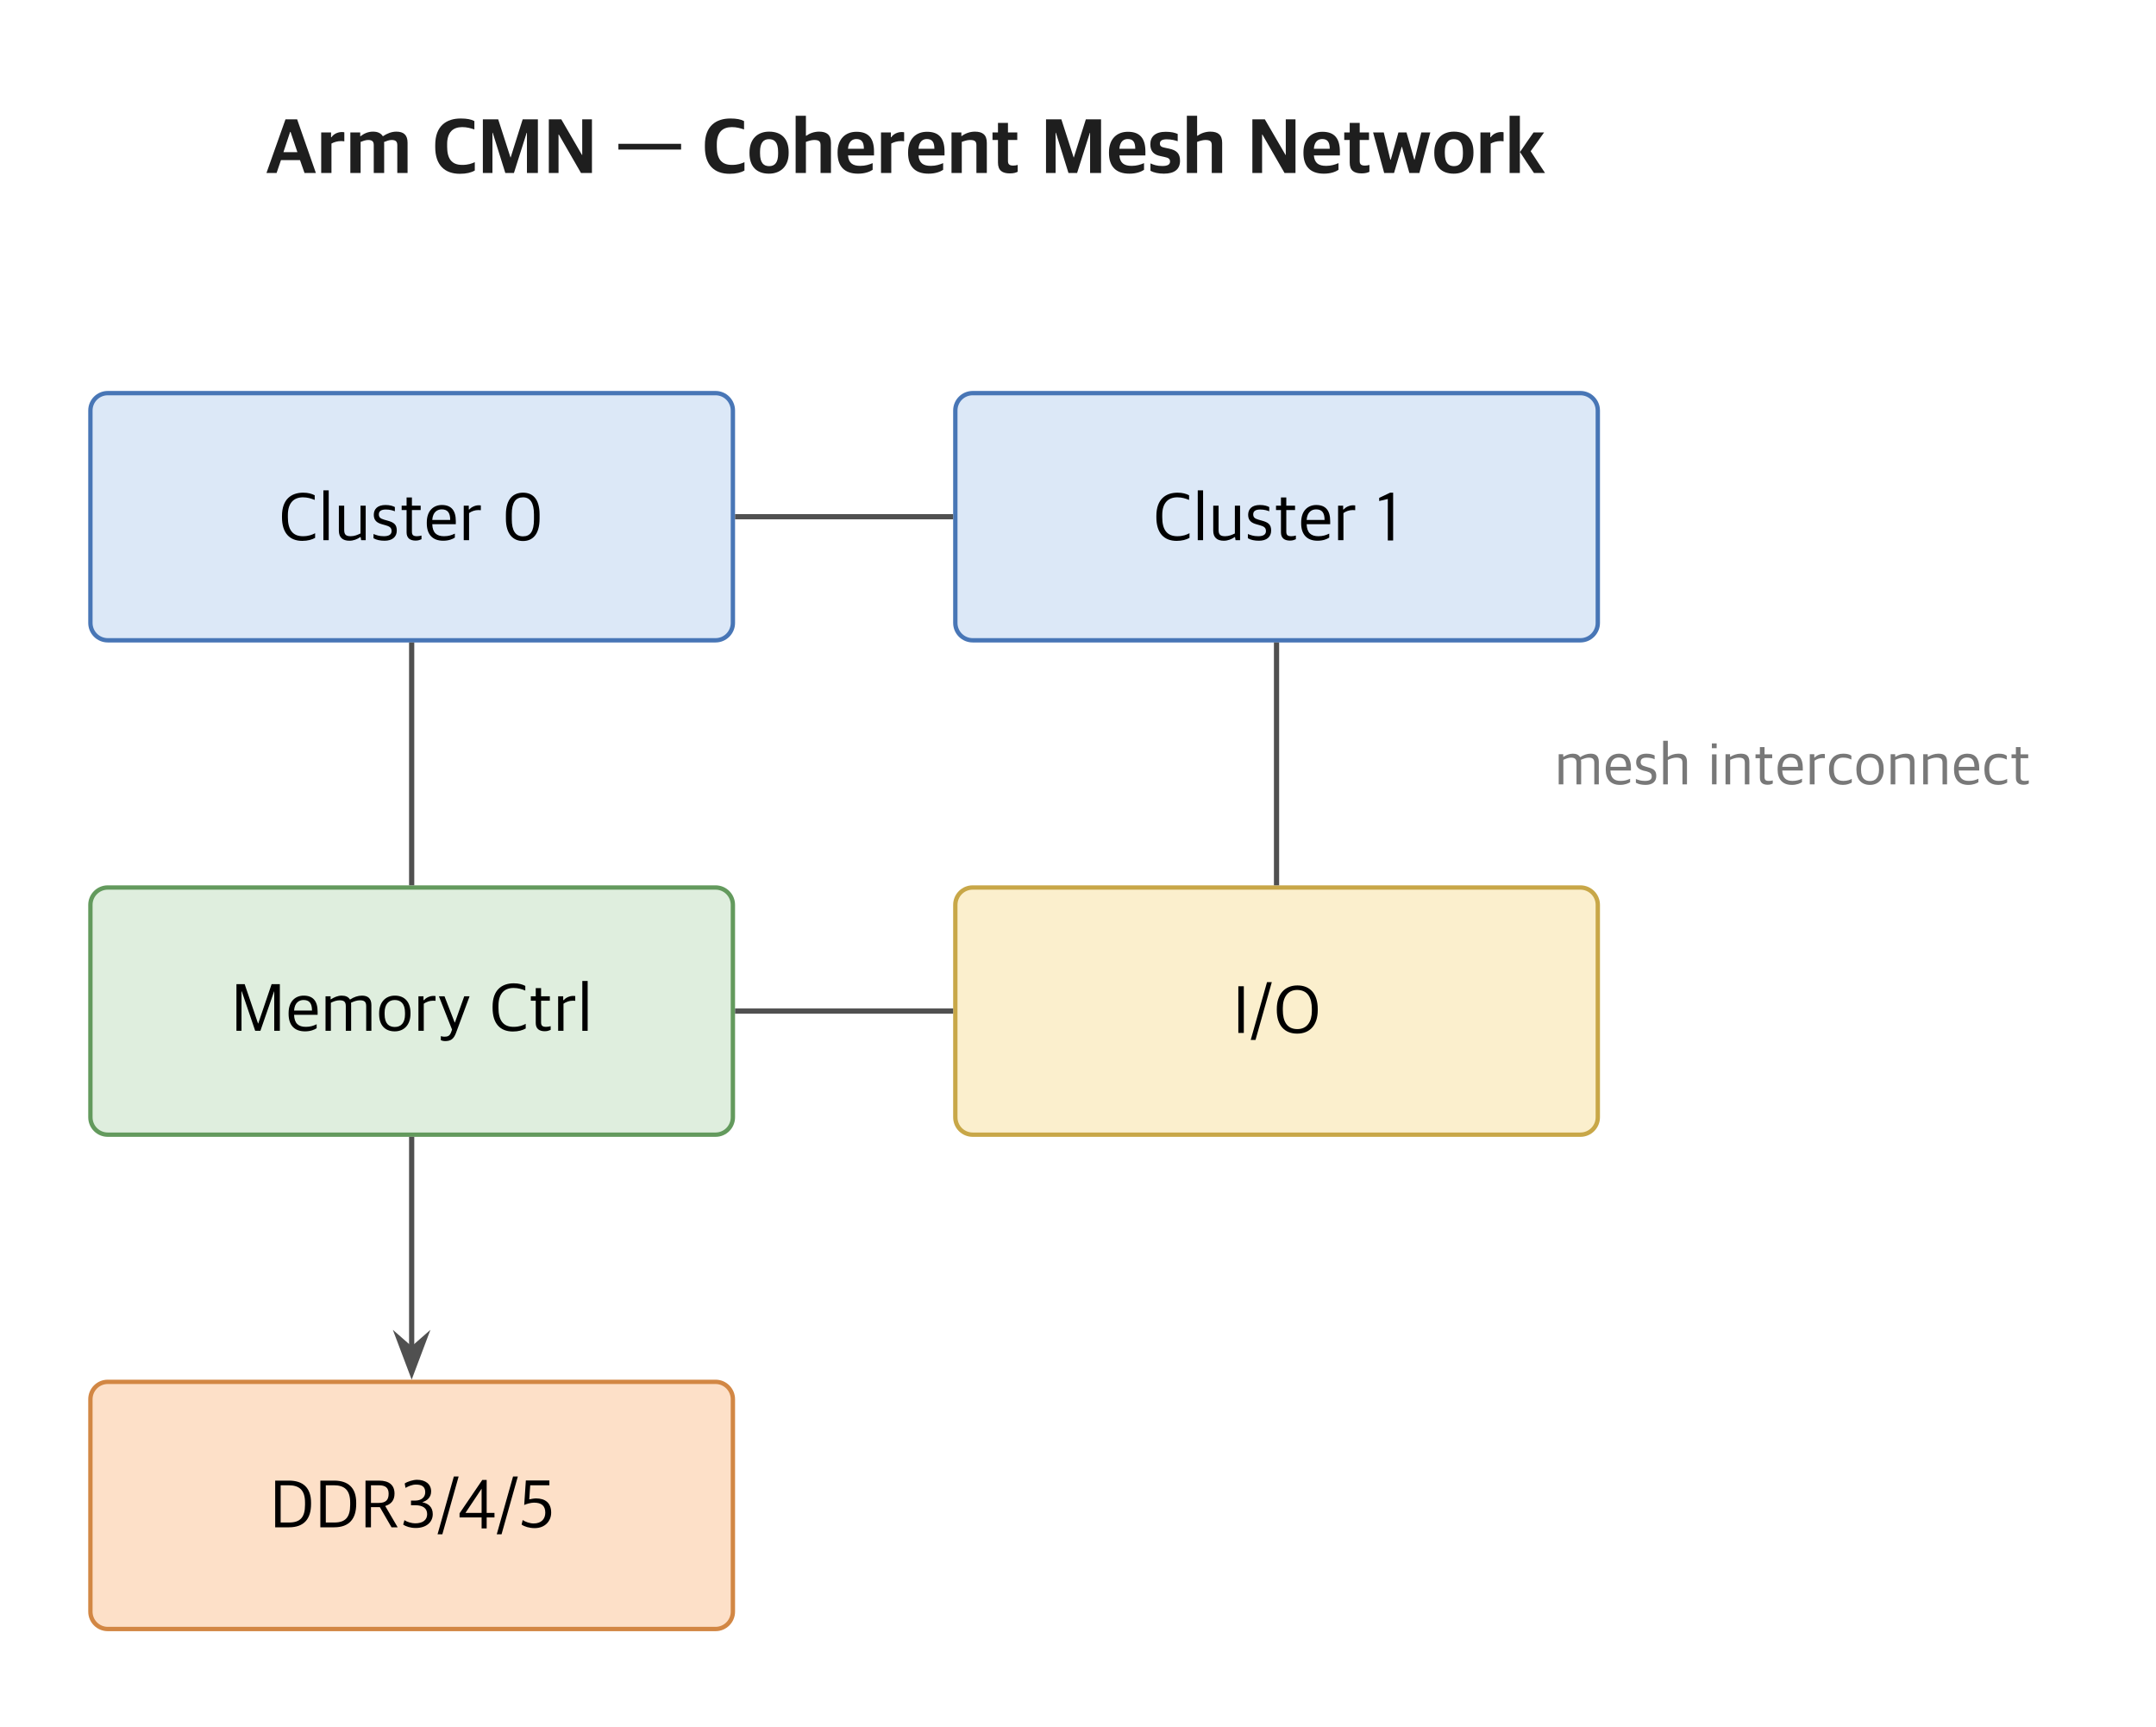
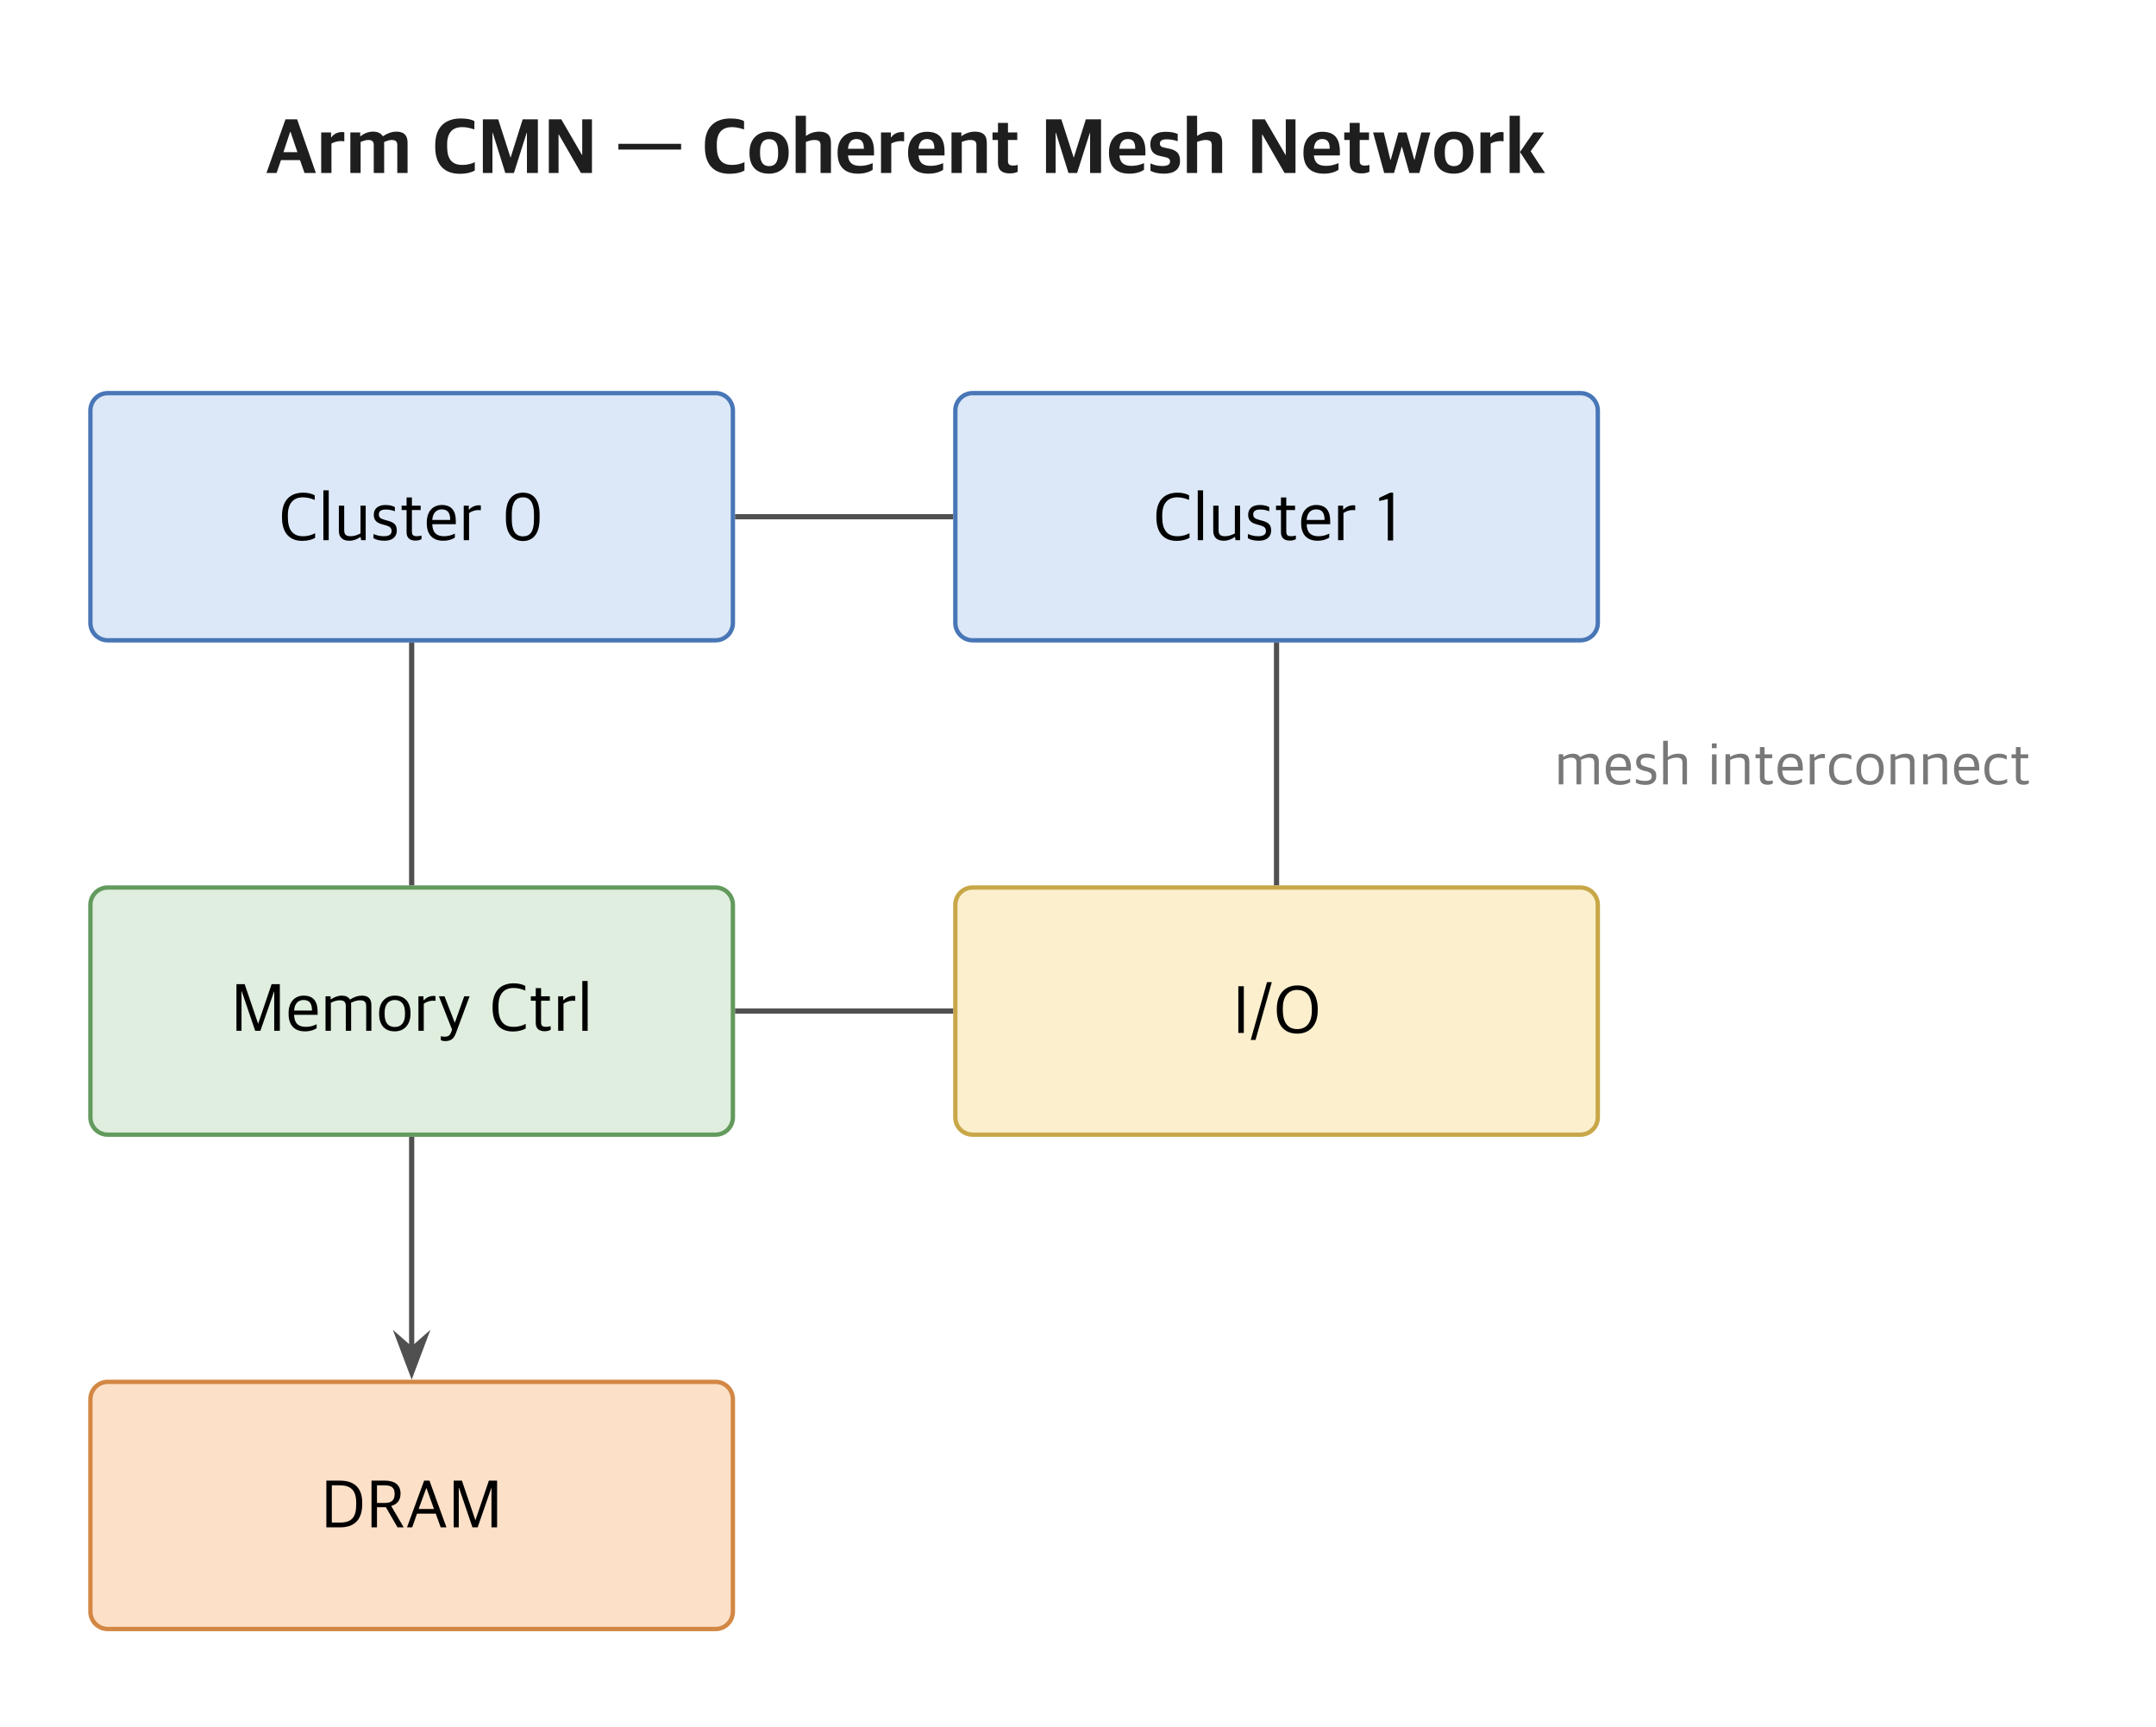
<svg xmlns="http://www.w3.org/2000/svg" xmlns:xlink="http://www.w3.org/1999/xlink" width="246.11pt" height="197.03pt" viewBox="0 0 246.11 197.03">
  <defs>
    <g>
      <g id="glyph-0-0">
        <path d="M 0.094 -0.359 L 1.25 -0.359 L 1.75 -1.828 L 3.922 -1.828 L 4.438 -0.359 L 5.734 -0.359 L 3.594 -6.484 L 2.266 -6.484 Z M 2.797 -5.047 L 2.844 -5.047 L 3.625 -2.734 L 2.031 -2.734 Z M 2.797 -5.047 " />
      </g>
      <g id="glyph-0-1">
        <path d="M 0.516 -0.359 L 1.688 -0.359 L 1.688 -3.719 C 1.969 -3.875 2.375 -4 2.781 -4 C 2.906 -4 3.047 -3.984 3.156 -3.969 L 3.156 -5 C 3.109 -5.016 3 -5.031 2.875 -5.031 C 2.391 -5.031 1.922 -4.797 1.688 -4.438 L 1.641 -4.438 L 1.641 -4.984 L 0.516 -4.984 Z M 0.516 -0.359 " />
      </g>
      <g id="glyph-0-2">
        <path d="M 0.516 -0.359 L 1.688 -0.359 L 1.688 -3.906 C 1.938 -4 2.25 -4.125 2.547 -4.125 C 3.031 -4.125 3.188 -3.938 3.188 -3.531 L 3.188 -0.359 L 4.375 -0.359 L 4.375 -3.719 C 4.375 -3.781 4.375 -3.828 4.359 -3.891 C 4.672 -4.016 4.938 -4.125 5.234 -4.125 C 5.703 -4.125 5.875 -3.938 5.875 -3.531 L 5.875 -0.359 L 7.047 -0.359 L 7.047 -3.812 C 7.047 -4.719 6.578 -5.078 5.766 -5.078 C 5.234 -5.078 4.719 -4.875 4.25 -4.562 L 4.219 -4.562 C 3.984 -4.922 3.609 -5.078 3.094 -5.078 C 2.547 -5.078 2.062 -4.859 1.688 -4.562 L 1.641 -4.562 L 1.641 -4.984 L 0.516 -4.984 Z M 0.516 -0.359 " />
      </g>
      <g id="glyph-0-3">
        <path d="M 3.141 -0.266 C 3.891 -0.266 4.438 -0.406 4.844 -0.641 L 4.844 -1.594 C 4.5 -1.438 4.094 -1.281 3.406 -1.281 C 2.172 -1.281 1.688 -2.031 1.688 -3.359 L 1.688 -3.656 C 1.688 -5.016 2.359 -5.594 3.406 -5.594 C 3.969 -5.594 4.359 -5.469 4.797 -5.328 L 4.797 -6.281 C 4.438 -6.484 3.938 -6.578 3.234 -6.578 C 1.625 -6.578 0.328 -5.75 0.328 -3.547 L 0.328 -3.312 C 0.328 -1.266 1.406 -0.266 3.141 -0.266 Z M 3.141 -0.266 " />
      </g>
      <g id="glyph-0-4">
        <path d="M 0.625 -0.359 L 1.719 -0.359 L 1.719 -4.953 L 1.75 -4.953 L 3.188 -0.359 L 4.172 -0.359 L 5.625 -4.938 L 5.656 -4.938 L 5.656 -0.359 L 6.906 -0.359 L 6.906 -6.484 L 5.172 -6.484 L 3.797 -2.125 L 3.781 -2.125 L 2.375 -6.484 L 0.625 -6.484 Z M 0.625 -0.359 " />
      </g>
      <g id="glyph-0-5">
        <path d="M 0.625 -0.359 L 1.734 -0.359 L 1.734 -4.75 L 1.766 -4.75 L 4.297 -0.359 L 5.547 -0.359 L 5.547 -6.484 L 4.438 -6.484 L 4.438 -2.422 L 4.406 -2.422 L 2.047 -6.484 L 0.625 -6.484 Z M 0.625 -0.359 " />
      </g>
      <g id="glyph-0-6">
        <path d="M 7.203 -3.688 L 0.047 -3.688 L 0.047 -3.031 L 7.203 -3.031 Z M 7.203 -3.688 " />
      </g>
      <g id="glyph-0-7">
        <path d="M 2.5 -0.281 C 3.812 -0.281 4.75 -1.109 4.75 -2.625 L 4.75 -2.75 C 4.75 -4.25 3.938 -5.078 2.516 -5.078 C 1.203 -5.078 0.281 -4.234 0.281 -2.719 L 0.281 -2.594 C 0.281 -1.141 1.062 -0.281 2.5 -0.281 Z M 2.531 -1.141 C 1.938 -1.141 1.484 -1.453 1.484 -2.594 L 1.484 -2.797 C 1.484 -3.781 1.859 -4.219 2.5 -4.219 C 3.094 -4.219 3.547 -3.922 3.547 -2.75 L 3.547 -2.547 C 3.547 -1.562 3.172 -1.141 2.531 -1.141 Z M 2.531 -1.141 " />
      </g>
      <g id="glyph-0-8">
        <path d="M 0.516 -0.359 L 1.688 -0.359 L 1.688 -3.906 C 1.938 -4 2.312 -4.125 2.625 -4.125 C 3.203 -4.125 3.359 -3.953 3.359 -3.516 L 3.359 -0.359 L 4.547 -0.359 L 4.547 -3.797 C 4.547 -4.703 4.078 -5.078 3.188 -5.078 C 2.625 -5.078 2.094 -4.875 1.734 -4.609 L 1.688 -4.609 L 1.688 -6.891 L 0.516 -6.891 Z M 0.516 -0.359 " />
      </g>
      <g id="glyph-0-9">
        <path d="M 2.609 -0.281 C 3.406 -0.281 3.953 -0.5 4.281 -0.719 L 4.281 -1.484 C 3.875 -1.312 3.438 -1.172 2.875 -1.172 C 2.031 -1.172 1.547 -1.469 1.469 -2.359 L 4.438 -2.359 L 4.438 -2.797 C 4.438 -4.281 3.844 -5.062 2.438 -5.062 C 1.203 -5.062 0.281 -4.266 0.281 -2.734 L 0.281 -2.625 C 0.281 -1.141 1.047 -0.281 2.609 -0.281 Z M 2.422 -4.234 C 2.984 -4.234 3.281 -3.938 3.281 -3.125 L 1.469 -3.125 C 1.531 -4 2 -4.234 2.422 -4.234 Z M 2.422 -4.234 " />
      </g>
      <g id="glyph-0-10">
        <path d="M 0.516 -0.359 L 1.688 -0.359 L 1.688 -3.906 C 1.938 -4 2.312 -4.125 2.625 -4.125 C 3.203 -4.125 3.359 -3.953 3.359 -3.516 L 3.359 -0.359 L 4.547 -0.359 L 4.547 -3.797 C 4.547 -4.703 4.078 -5.078 3.188 -5.078 C 2.625 -5.078 2.078 -4.875 1.688 -4.578 L 1.641 -4.578 L 1.641 -4.984 L 0.516 -4.984 Z M 0.516 -0.359 " />
      </g>
      <g id="glyph-0-11">
        <path d="M 2.156 -0.312 C 2.609 -0.312 2.875 -0.406 3.047 -0.5 L 3.047 -1.281 C 2.922 -1.234 2.719 -1.203 2.547 -1.203 C 2.109 -1.203 1.938 -1.344 1.938 -1.734 L 1.938 -4.125 L 3 -4.125 L 3 -4.984 L 1.938 -4.984 L 1.938 -6.078 L 0.797 -6.078 L 0.797 -4.984 L 0.172 -4.984 L 0.172 -4.125 L 0.797 -4.125 L 0.797 -1.547 C 0.797 -0.625 1.312 -0.312 2.156 -0.312 Z M 2.156 -0.312 " />
      </g>
      <g id="glyph-0-12">
        <path d="M 1.828 -0.281 C 3.031 -0.281 3.672 -0.781 3.672 -1.75 C 3.672 -2.562 3.312 -2.953 2.406 -3.141 L 1.969 -3.234 C 1.547 -3.312 1.375 -3.422 1.375 -3.719 C 1.375 -4.047 1.625 -4.203 2.156 -4.203 C 2.688 -4.203 3.125 -4.078 3.406 -3.984 L 3.406 -4.812 C 3.094 -4.953 2.672 -5.062 2.047 -5.062 C 0.844 -5.062 0.281 -4.5 0.281 -3.641 C 0.281 -2.781 0.734 -2.422 1.469 -2.281 L 1.891 -2.188 C 2.359 -2.094 2.531 -1.969 2.531 -1.656 C 2.531 -1.344 2.281 -1.156 1.656 -1.156 C 1.016 -1.156 0.656 -1.297 0.297 -1.453 L 0.297 -0.609 C 0.656 -0.406 1.219 -0.281 1.828 -0.281 Z M 1.828 -0.281 " />
      </g>
      <g id="glyph-0-13">
        <path d="M 1.422 -0.359 L 2.547 -0.359 L 3.422 -3.344 L 3.453 -3.344 L 4.297 -0.359 L 5.438 -0.359 L 6.688 -4.984 L 5.656 -4.984 L 4.891 -1.875 L 4.859 -1.875 L 3.969 -4.984 L 3.047 -4.984 L 2.172 -1.875 L 2.125 -1.875 L 1.375 -4.984 L 0.156 -4.984 Z M 1.422 -0.359 " />
      </g>
      <g id="glyph-0-14">
        <path d="M 0.516 -0.359 L 1.688 -0.359 L 1.688 -6.891 L 0.516 -6.891 Z M 3.297 -0.359 L 4.562 -0.359 C 3.906 -1.359 3.562 -1.844 2.922 -2.844 L 4.453 -4.984 L 3.25 -4.984 C 2.625 -4.094 2.312 -3.656 1.703 -2.75 C 2.312 -1.797 2.641 -1.328 3.297 -0.359 Z M 3.297 -0.359 " />
      </g>
      <g id="glyph-1-0">
        <path d="M 2.703 -0.25 C 3.328 -0.25 3.812 -0.391 4.172 -0.594 L 4.172 -1.125 C 3.844 -0.953 3.438 -0.781 2.781 -0.781 C 1.562 -0.781 1.062 -1.578 1.062 -2.938 L 1.062 -3.203 C 1.062 -4.609 1.766 -5.219 2.781 -5.219 C 3.297 -5.219 3.703 -5.094 4.125 -4.922 L 4.125 -5.453 C 3.797 -5.625 3.375 -5.75 2.812 -5.75 C 1.453 -5.75 0.391 -5 0.391 -3.094 L 0.391 -2.938 C 0.391 -1.141 1.266 -0.25 2.703 -0.25 Z M 2.703 -0.25 " />
      </g>
      <g id="glyph-1-1">
        <path d="M 0.594 -0.328 L 1.203 -0.328 L 1.203 -6.016 L 0.594 -6.016 Z M 0.594 -0.328 " />
      </g>
      <g id="glyph-1-2">
        <path d="M 1.766 -0.266 C 2.234 -0.266 2.656 -0.438 3.016 -0.688 L 3.047 -0.688 L 3.109 -0.328 L 3.625 -0.328 L 3.625 -4.266 L 3.031 -4.266 L 3.031 -1.094 C 2.703 -0.938 2.344 -0.781 1.922 -0.781 C 1.344 -0.781 1.172 -0.984 1.172 -1.5 L 1.172 -4.266 L 0.562 -4.266 L 0.562 -1.406 C 0.562 -0.656 0.984 -0.266 1.766 -0.266 Z M 1.766 -0.266 " />
      </g>
      <g id="glyph-1-3">
        <path d="M 1.578 -0.266 C 2.438 -0.266 2.969 -0.688 2.969 -1.422 C 2.969 -2.109 2.656 -2.359 1.906 -2.562 L 1.516 -2.672 C 1.094 -2.797 0.922 -2.938 0.922 -3.281 C 0.922 -3.641 1.188 -3.828 1.719 -3.828 C 2.156 -3.828 2.547 -3.719 2.75 -3.625 L 2.75 -4.109 C 2.547 -4.219 2.203 -4.344 1.688 -4.344 C 0.781 -4.344 0.344 -3.891 0.344 -3.219 C 0.344 -2.562 0.734 -2.297 1.297 -2.141 L 1.688 -2.031 C 2.188 -1.891 2.375 -1.734 2.375 -1.359 C 2.375 -1.016 2.125 -0.781 1.5 -0.781 C 0.938 -0.781 0.656 -0.906 0.312 -1.031 L 0.312 -0.547 C 0.641 -0.359 1.062 -0.266 1.578 -0.266 Z M 1.578 -0.266 " />
      </g>
      <g id="glyph-1-4">
        <path d="M 1.828 -0.281 C 2.172 -0.281 2.328 -0.375 2.5 -0.438 L 2.5 -0.859 C 2.328 -0.812 2.156 -0.781 1.984 -0.781 C 1.531 -0.781 1.406 -0.938 1.406 -1.312 L 1.406 -3.766 L 2.406 -3.766 L 2.406 -4.266 L 1.406 -4.266 L 1.406 -5.203 L 0.797 -5.203 L 0.797 -4.266 L 0.234 -4.266 L 0.234 -3.766 L 0.797 -3.766 L 0.797 -1.219 C 0.797 -0.562 1.203 -0.281 1.828 -0.281 Z M 1.828 -0.281 " />
      </g>
      <g id="glyph-1-5">
        <path d="M 2.203 -0.266 C 2.828 -0.266 3.281 -0.453 3.531 -0.625 L 3.531 -1.078 C 3.172 -0.906 2.812 -0.781 2.297 -0.781 C 1.453 -0.781 0.984 -1.172 0.953 -2.156 L 3.641 -2.156 L 3.641 -2.5 C 3.641 -3.719 3.125 -4.344 2.047 -4.344 C 1.141 -4.344 0.328 -3.734 0.328 -2.359 L 0.328 -2.25 C 0.328 -1.016 0.953 -0.266 2.203 -0.266 Z M 2.031 -3.844 C 2.672 -3.844 3 -3.5 3 -2.641 L 0.953 -2.641 C 1.016 -3.562 1.547 -3.844 2.031 -3.844 Z M 2.031 -3.844 " />
      </g>
      <g id="glyph-1-6">
        <path d="M 0.578 -0.328 L 1.188 -0.328 L 1.188 -3.422 C 1.469 -3.625 1.844 -3.766 2.25 -3.766 C 2.312 -3.766 2.422 -3.766 2.531 -3.75 L 2.531 -4.297 C 2.5 -4.297 2.375 -4.312 2.297 -4.312 C 1.844 -4.312 1.422 -4.078 1.203 -3.828 L 1.156 -3.828 L 1.156 -4.266 L 0.578 -4.266 Z M 0.578 -0.328 " />
      </g>
      <g id="glyph-1-7">
        <path d="M 2.516 -0.234 C 3.594 -0.234 4.406 -0.969 4.406 -2.781 L 4.406 -3.266 C 4.406 -5.109 3.562 -5.75 2.516 -5.75 C 1.469 -5.75 0.562 -5.109 0.562 -3.234 L 0.562 -2.781 C 0.562 -0.984 1.406 -0.234 2.516 -0.234 Z M 2.516 -0.766 C 1.672 -0.766 1.234 -1.391 1.234 -2.719 L 1.234 -3.312 C 1.234 -4.641 1.688 -5.219 2.516 -5.219 C 3.328 -5.219 3.766 -4.609 3.766 -3.266 L 3.766 -2.688 C 3.766 -1.312 3.328 -0.766 2.516 -0.766 Z M 2.516 -0.766 " />
      </g>
      <g id="glyph-1-8">
        <path d="M 1.422 -0.297 L 2.031 -0.297 L 2.031 -5.75 L 1.688 -5.75 L 0.438 -5.156 L 0.438 -4.797 L 1.422 -5.031 Z M 1.422 -0.297 " />
      </g>
      <g id="glyph-1-9">
        <path d="M 0.688 -0.328 L 1.266 -0.328 L 1.266 -4.828 L 1.297 -4.828 L 2.828 -0.328 L 3.422 -0.328 L 4.984 -4.828 L 5 -4.828 L 5 -0.328 L 5.641 -0.328 L 5.641 -5.656 L 4.703 -5.656 L 3.172 -1.156 L 3.156 -1.156 L 1.625 -5.656 L 0.688 -5.656 Z M 0.688 -0.328 " />
      </g>
      <g id="glyph-1-10">
        <path d="M 0.578 -0.328 L 1.188 -0.328 L 1.188 -3.531 C 1.5 -3.688 1.844 -3.812 2.188 -3.812 C 2.703 -3.812 2.891 -3.625 2.891 -3.141 L 2.891 -0.328 L 3.5 -0.328 L 3.5 -3.266 C 3.5 -3.359 3.5 -3.438 3.484 -3.531 C 3.844 -3.703 4.188 -3.812 4.5 -3.812 C 5.031 -3.812 5.219 -3.625 5.219 -3.141 L 5.219 -0.328 L 5.812 -0.328 L 5.812 -3.266 C 5.812 -4.031 5.406 -4.344 4.734 -4.344 C 4.281 -4.344 3.828 -4.188 3.391 -3.906 L 3.359 -3.906 C 3.188 -4.203 2.859 -4.344 2.422 -4.344 C 1.969 -4.344 1.562 -4.156 1.188 -3.922 L 1.156 -3.922 L 1.156 -4.266 L 0.578 -4.266 Z M 0.578 -0.328 " />
      </g>
      <g id="glyph-1-11">
        <path d="M 2.109 -0.266 C 3.172 -0.266 3.906 -1.016 3.906 -2.266 L 3.906 -2.375 C 3.906 -3.625 3.234 -4.344 2.125 -4.344 C 1.062 -4.344 0.328 -3.594 0.328 -2.344 L 0.328 -2.234 C 0.328 -0.969 1 -0.266 2.109 -0.266 Z M 2.125 -0.766 C 1.469 -0.766 0.953 -1.125 0.953 -2.219 L 0.953 -2.406 C 0.953 -3.328 1.391 -3.844 2.109 -3.844 C 2.75 -3.844 3.281 -3.484 3.281 -2.391 L 3.281 -2.188 C 3.281 -1.266 2.844 -0.766 2.125 -0.766 Z M 2.125 -0.766 " />
      </g>
      <g id="glyph-1-12">
        <path d="M 0.875 0.844 C 1.531 0.844 1.859 0.609 2.125 -0.094 L 3.672 -4.266 L 3.062 -4.266 L 2 -1.281 L 1.969 -1.281 L 0.812 -4.266 L 0.172 -4.266 L 1.672 -0.469 L 1.562 -0.156 C 1.391 0.281 1.156 0.344 0.766 0.344 C 0.625 0.344 0.484 0.297 0.391 0.281 L 0.391 0.734 C 0.5 0.797 0.703 0.844 0.875 0.844 Z M 0.875 0.844 " />
      </g>
      <g id="glyph-1-13">
        <path d="M 0.719 -0.328 L 1.344 -0.328 L 1.344 -5.656 L 0.719 -5.656 Z M 0.719 -0.328 " />
      </g>
      <g id="glyph-1-14">
        <path d="M 0.078 0.469 L 0.625 0.469 L 2.484 -6.125 L 1.938 -6.125 Z M 0.078 0.469 " />
      </g>
      <g id="glyph-1-15">
        <path d="M 2.703 -0.25 C 4.172 -0.25 5.047 -1.25 5.047 -2.922 L 5.047 -3.062 C 5.047 -4.797 4.172 -5.75 2.734 -5.75 C 1.266 -5.75 0.375 -4.734 0.375 -3.062 L 0.375 -2.938 C 0.375 -1.188 1.266 -0.25 2.703 -0.25 Z M 2.719 -0.766 C 1.531 -0.766 1.062 -1.656 1.062 -2.938 L 1.062 -3.188 C 1.062 -4.375 1.609 -5.234 2.703 -5.234 C 3.906 -5.219 4.375 -4.344 4.375 -3.062 L 4.375 -2.812 C 4.375 -1.625 3.828 -0.766 2.719 -0.766 Z M 2.719 -0.766 " />
      </g>
      <g id="glyph-1-16">
        <path d="M 0.688 -0.328 L 2.266 -0.328 C 4 -0.328 4.781 -1.312 4.781 -2.984 L 4.781 -3.141 C 4.781 -4.828 3.875 -5.656 2.266 -5.656 L 0.688 -5.656 Z M 1.312 -0.875 L 1.312 -5.125 L 2.203 -5.125 C 3.422 -5.125 4.094 -4.609 4.094 -3.141 L 4.094 -2.891 C 4.094 -1.469 3.547 -0.875 2.281 -0.875 Z M 1.312 -0.875 " />
      </g>
      <g id="glyph-1-17">
        <path d="M 0.688 -0.328 L 1.312 -0.328 L 1.312 -2.625 L 2.328 -2.625 L 3.656 -0.328 L 4.359 -0.328 L 2.953 -2.734 L 2.953 -2.766 C 3.609 -2.969 4 -3.406 4 -4.172 C 4 -5.125 3.406 -5.656 2.234 -5.656 L 0.688 -5.656 Z M 1.312 -3.109 L 1.312 -5.125 L 2.188 -5.125 C 3 -5.125 3.328 -4.812 3.328 -4.156 C 3.328 -3.469 3.031 -3.109 2.188 -3.109 Z M 1.312 -3.109 " />
      </g>
      <g id="glyph-1-18">
-         <path d="M 1.844 -0.25 C 3.031 -0.25 3.781 -0.906 3.781 -1.828 C 3.781 -2.656 3.266 -3.047 2.578 -3.188 C 3.172 -3.375 3.594 -3.766 3.594 -4.422 C 3.594 -5.266 2.938 -5.75 1.984 -5.75 C 1.531 -5.75 0.891 -5.547 0.578 -5.328 L 0.672 -4.828 C 1.016 -5.016 1.422 -5.203 1.859 -5.203 C 2.516 -5.203 2.922 -4.984 2.922 -4.328 C 2.922 -3.734 2.453 -3.375 1.766 -3.375 L 1.297 -3.375 L 1.297 -2.844 L 1.812 -2.844 C 2.625 -2.844 3.141 -2.516 3.141 -1.828 C 3.141 -1.172 2.656 -0.781 1.766 -0.781 C 1.375 -0.781 0.844 -0.938 0.547 -1.141 L 0.406 -0.641 C 0.703 -0.422 1.234 -0.25 1.844 -0.25 Z M 1.844 -0.25 " />
-       </g>
-       <g id="glyph-1-19">
-         <path d="M 2.75 -0.203 L 3.328 -0.203 L 3.328 -1.453 L 4.219 -1.453 L 4.219 -1.969 L 3.328 -1.969 L 3.328 -5.734 L 2.828 -5.734 L 0.234 -1.922 L 0.234 -1.453 L 2.75 -1.453 Z M 0.906 -1.969 L 2.75 -4.734 L 2.75 -1.969 Z M 0.906 -1.969 " />
-       </g>
-       <g id="glyph-1-20">
-         <path d="M 1.734 -0.234 C 2.906 -0.234 3.609 -1.047 3.609 -2 C 3.609 -3.109 2.938 -3.625 1.875 -3.625 C 1.656 -3.625 1.328 -3.562 1.109 -3.516 L 1.219 -5.125 L 3.406 -5.125 L 3.406 -5.672 L 0.719 -5.672 L 0.531 -2.875 C 0.766 -2.984 1.266 -3.141 1.641 -3.141 C 2.469 -3.141 2.938 -2.812 2.938 -2 C 2.938 -1.25 2.453 -0.766 1.609 -0.766 C 1.172 -0.766 0.656 -0.953 0.359 -1.156 L 0.234 -0.641 C 0.562 -0.406 1.109 -0.234 1.734 -0.234 Z M 1.734 -0.234 " />
+         <path d="M 0.156 -0.328 L 0.75 -0.328 L 1.297 -1.891 L 3.438 -1.891 L 4 -0.328 L 4.656 -0.328 L 2.719 -5.656 L 2.109 -5.656 Z M 2.359 -4.812 L 2.375 -4.812 L 3.234 -2.422 L 1.484 -2.422 Z M 2.359 -4.812 " />
      </g>
      <g id="glyph-2-0">
        <path d="M 0.5 -0.297 L 1.031 -0.297 L 1.031 -3.094 C 1.312 -3.219 1.609 -3.344 1.906 -3.344 C 2.359 -3.344 2.531 -3.156 2.531 -2.75 L 2.531 -0.297 L 3.062 -0.297 L 3.062 -2.859 C 3.062 -2.938 3.047 -3 3.031 -3.094 C 3.359 -3.234 3.656 -3.344 3.922 -3.344 C 4.391 -3.344 4.562 -3.156 4.562 -2.75 L 4.562 -0.297 L 5.078 -0.297 L 5.078 -2.859 C 5.078 -3.531 4.734 -3.797 4.141 -3.797 C 3.75 -3.797 3.344 -3.656 2.969 -3.406 L 2.938 -3.406 C 2.781 -3.672 2.5 -3.797 2.109 -3.797 C 1.734 -3.797 1.359 -3.641 1.047 -3.438 L 1.016 -3.438 L 1.016 -3.734 L 0.5 -3.734 Z M 0.5 -0.297 " />
      </g>
      <g id="glyph-2-1">
        <path d="M 1.922 -0.234 C 2.484 -0.234 2.875 -0.406 3.078 -0.547 L 3.078 -0.938 C 2.766 -0.797 2.469 -0.688 2 -0.688 C 1.266 -0.688 0.859 -1.016 0.828 -1.875 L 3.172 -1.875 L 3.172 -2.172 C 3.172 -3.25 2.734 -3.797 1.797 -3.797 C 1 -3.797 0.297 -3.266 0.297 -2.062 L 0.297 -1.969 C 0.297 -0.891 0.844 -0.234 1.922 -0.234 Z M 1.781 -3.359 C 2.344 -3.359 2.625 -3.047 2.625 -2.297 L 0.828 -2.297 C 0.891 -3.109 1.344 -3.359 1.781 -3.359 Z M 1.781 -3.359 " />
      </g>
      <g id="glyph-2-2">
        <path d="M 1.375 -0.234 C 2.141 -0.234 2.594 -0.594 2.594 -1.25 C 2.594 -1.844 2.328 -2.062 1.672 -2.234 L 1.312 -2.344 C 0.953 -2.438 0.812 -2.562 0.812 -2.859 C 0.812 -3.188 1.031 -3.344 1.5 -3.344 C 1.875 -3.344 2.234 -3.25 2.406 -3.156 L 2.406 -3.594 C 2.234 -3.688 1.922 -3.797 1.469 -3.797 C 0.688 -3.797 0.297 -3.406 0.297 -2.812 C 0.297 -2.234 0.641 -2 1.141 -1.859 L 1.484 -1.781 C 1.922 -1.656 2.078 -1.516 2.078 -1.188 C 2.078 -0.875 1.859 -0.688 1.297 -0.688 C 0.812 -0.688 0.562 -0.797 0.266 -0.906 L 0.266 -0.484 C 0.562 -0.312 0.922 -0.234 1.375 -0.234 Z M 1.375 -0.234 " />
      </g>
      <g id="glyph-2-3">
        <path d="M 0.5 -0.297 L 1.031 -0.297 L 1.031 -3.078 C 1.312 -3.219 1.672 -3.344 2 -3.344 C 2.547 -3.344 2.703 -3.156 2.703 -2.75 L 2.703 -0.297 L 3.219 -0.297 L 3.219 -2.844 C 3.219 -3.516 2.906 -3.797 2.234 -3.797 C 1.797 -3.797 1.359 -3.656 1.062 -3.438 L 1.031 -3.438 L 1.031 -5.266 L 0.5 -5.266 Z M 0.5 -0.297 " />
      </g>
      <g id="glyph-2-4">
        <path d="M 0.531 -0.297 L 1.047 -0.297 L 1.047 -3.719 L 0.531 -3.719 Z M 0.516 -4.422 L 1.062 -4.422 L 1.062 -4.969 L 0.516 -4.969 Z M 0.516 -4.422 " />
      </g>
      <g id="glyph-2-5">
        <path d="M 0.5 -0.297 L 1.031 -0.297 L 1.031 -3.094 C 1.312 -3.219 1.672 -3.344 2 -3.344 C 2.547 -3.344 2.703 -3.156 2.703 -2.75 L 2.703 -0.297 L 3.219 -0.297 L 3.219 -2.859 C 3.219 -3.531 2.906 -3.797 2.234 -3.797 C 1.797 -3.797 1.359 -3.641 1.047 -3.438 L 1.016 -3.438 L 1.016 -3.734 L 0.5 -3.734 Z M 0.5 -0.297 " />
      </g>
      <g id="glyph-2-6">
        <path d="M 1.594 -0.25 C 1.891 -0.25 2.047 -0.328 2.172 -0.391 L 2.172 -0.75 C 2.047 -0.703 1.875 -0.688 1.734 -0.688 C 1.344 -0.688 1.234 -0.812 1.234 -1.156 L 1.234 -3.281 L 2.109 -3.281 L 2.109 -3.719 L 1.234 -3.719 L 1.234 -4.547 L 0.703 -4.547 L 0.703 -3.719 L 0.203 -3.719 L 0.203 -3.281 L 0.703 -3.281 L 0.703 -1.062 C 0.703 -0.484 1.047 -0.25 1.594 -0.25 Z M 1.594 -0.25 " />
      </g>
      <g id="glyph-2-7">
        <path d="M 0.5 -0.297 L 1.047 -0.297 L 1.047 -3 C 1.281 -3.172 1.609 -3.297 1.969 -3.297 C 2.016 -3.297 2.125 -3.281 2.219 -3.281 L 2.219 -3.75 C 2.172 -3.766 2.078 -3.766 2 -3.766 C 1.609 -3.766 1.234 -3.562 1.047 -3.344 L 1.016 -3.344 L 1.016 -3.734 L 0.5 -3.734 Z M 0.5 -0.297 " />
      </g>
      <g id="glyph-2-8">
        <path d="M 1.875 -0.234 C 2.359 -0.234 2.656 -0.375 2.891 -0.5 L 2.891 -0.922 C 2.719 -0.828 2.406 -0.688 1.938 -0.688 C 1.203 -0.688 0.844 -1.078 0.844 -1.969 L 0.844 -2.125 C 0.844 -2.922 1.25 -3.344 1.875 -3.344 C 2.328 -3.344 2.547 -3.266 2.844 -3.125 L 2.844 -3.562 C 2.625 -3.719 2.359 -3.797 1.906 -3.797 C 1.016 -3.797 0.297 -3.266 0.297 -2.047 L 0.297 -1.938 C 0.297 -0.812 0.891 -0.234 1.875 -0.234 Z M 1.875 -0.234 " />
      </g>
      <g id="glyph-2-9">
        <path d="M 1.844 -0.234 C 2.781 -0.234 3.406 -0.875 3.406 -1.984 L 3.406 -2.078 C 3.406 -3.156 2.828 -3.797 1.859 -3.797 C 0.922 -3.797 0.297 -3.141 0.297 -2.047 L 0.297 -1.953 C 0.297 -0.859 0.875 -0.234 1.844 -0.234 Z M 1.859 -0.672 C 1.281 -0.672 0.828 -0.984 0.828 -1.938 L 0.828 -2.109 C 0.828 -2.906 1.219 -3.359 1.844 -3.359 C 2.406 -3.359 2.875 -3.047 2.875 -2.094 L 2.875 -1.922 C 2.875 -1.109 2.484 -0.672 1.859 -0.672 Z M 1.859 -0.672 " />
      </g>
    </g>
  </defs>
  <g fill="rgb(11.8%, 11.8%, 11.8%)" fill-opacity="1">
    <use xlink:href="#glyph-0-0" x="30.323" y="20.1" />
    <use xlink:href="#glyph-0-1" x="36.149" y="20.1" />
    <use xlink:href="#glyph-0-2" x="39.477" y="20.1" />
  </g>
  <g fill="rgb(11.8%, 11.8%, 11.8%)" fill-opacity="1">
    <use xlink:href="#glyph-0-3" x="49.354" y="20.1" />
    <use xlink:href="#glyph-0-4" x="54.494" y="20.1" />
    <use xlink:href="#glyph-0-5" x="62.024" y="20.1" />
  </g>
  <g fill="rgb(11.8%, 11.8%, 11.8%)" fill-opacity="1">
    <use xlink:href="#glyph-0-6" x="70.545" y="20.1" />
  </g>
  <g fill="rgb(11.8%, 11.8%, 11.8%)" fill-opacity="1">
    <use xlink:href="#glyph-0-3" x="80.137" y="20.1" />
    <use xlink:href="#glyph-0-7" x="85.276" y="20.1" />
    <use xlink:href="#glyph-0-8" x="90.308" y="20.1" />
    <use xlink:href="#glyph-0-9" x="95.332" y="20.1" />
    <use xlink:href="#glyph-0-1" x="100.052" y="20.1" />
    <use xlink:href="#glyph-0-9" x="103.38" y="20.1" />
    <use xlink:href="#glyph-0-10" x="108.1" y="20.1" />
    <use xlink:href="#glyph-0-11" x="113.123" y="20.1" />
  </g>
  <g fill="rgb(11.8%, 11.8%, 11.8%)" fill-opacity="1">
    <use xlink:href="#glyph-0-4" x="118.78" y="20.1" />
    <use xlink:href="#glyph-0-9" x="126.311" y="20.1" />
    <use xlink:href="#glyph-0-12" x="131.03" y="20.1" />
    <use xlink:href="#glyph-0-8" x="134.965" y="20.1" />
  </g>
  <g fill="rgb(11.8%, 11.8%, 11.8%)" fill-opacity="1">
    <use xlink:href="#glyph-0-5" x="142.335" y="20.1" />
    <use xlink:href="#glyph-0-9" x="148.51" y="20.1" />
  </g>
  <g fill="rgb(11.8%, 11.8%, 11.8%)" fill-opacity="1">
    <use xlink:href="#glyph-0-11" x="153.274" y="20.1" />
    <use xlink:href="#glyph-0-13" x="156.584" y="20.1" />
    <use xlink:href="#glyph-0-7" x="163.446" y="20.1" />
    <use xlink:href="#glyph-0-1" x="168.478" y="20.1" />
    <use xlink:href="#glyph-0-14" x="171.806" y="20.1" />
  </g>
  <path fill-rule="nonzero" fill="rgb(86.275%, 90.979%, 96.863%)" fill-opacity="1" stroke-width="0.498" stroke-linecap="butt" stroke-linejoin="miter" stroke="rgb(28.235%, 46.274%, 71.373%)" stroke-opacity="1" stroke-miterlimit="10" d="M 34.859 70.868 L -34.858 70.868 C -35.961 70.868 -36.852 69.977 -36.852 68.874 L -36.852 44.512 C -36.852 43.413 -35.961 42.522 -34.858 42.522 L 34.859 42.522 C 35.958 42.522 36.849 43.413 36.849 44.512 L 36.849 68.874 C 36.849 69.977 35.958 70.868 34.859 70.868 Z M 34.859 70.868 " transform="matrix(0.995101, 0, 0, -0.995101, 46.99147, 115.384)" />
  <g fill="rgb(0%, 0%, 0%)" fill-opacity="1">
    <use xlink:href="#glyph-1-0" x="31.799" y="61.974" />
    <use xlink:href="#glyph-1-1" x="36.32" y="61.974" />
    <use xlink:href="#glyph-1-2" x="38.12" y="61.974" />
    <use xlink:href="#glyph-1-3" x="42.324" y="61.974" />
    <use xlink:href="#glyph-1-4" x="45.615" y="61.974" />
    <use xlink:href="#glyph-1-5" x="48.391" y="61.974" />
    <use xlink:href="#glyph-1-6" x="52.357" y="61.974" />
  </g>
  <g fill="rgb(0%, 0%, 0%)" fill-opacity="1">
    <use xlink:href="#glyph-1-7" x="57.187" y="61.974" />
  </g>
  <path fill-rule="nonzero" fill="rgb(86.275%, 90.979%, 96.863%)" fill-opacity="1" stroke-width="0.498" stroke-linecap="butt" stroke-linejoin="miter" stroke="rgb(28.235%, 46.274%, 71.373%)" stroke-opacity="1" stroke-miterlimit="10" d="M 134.072 70.868 L 64.355 70.868 C 63.256 70.868 62.365 69.977 62.365 68.874 L 62.365 44.512 C 62.365 43.413 63.256 42.522 64.355 42.522 L 134.072 42.522 C 135.171 42.522 136.066 43.413 136.066 44.512 L 136.066 68.874 C 136.066 69.977 135.171 70.868 134.072 70.868 Z M 134.072 70.868 " transform="matrix(0.995101, 0, 0, -0.995101, 46.99147, 115.384)" />
  <g fill="rgb(0%, 0%, 0%)" fill-opacity="1">
    <use xlink:href="#glyph-1-0" x="131.61" y="61.974" />
    <use xlink:href="#glyph-1-1" x="136.131" y="61.974" />
    <use xlink:href="#glyph-1-2" x="137.931" y="61.974" />
    <use xlink:href="#glyph-1-3" x="142.134" y="61.974" />
    <use xlink:href="#glyph-1-4" x="145.426" y="61.974" />
    <use xlink:href="#glyph-1-5" x="148.202" y="61.974" />
    <use xlink:href="#glyph-1-6" x="152.167" y="61.974" />
  </g>
  <g fill="rgb(0%, 0%, 0%)" fill-opacity="1">
    <use xlink:href="#glyph-1-8" x="156.997" y="61.974" />
  </g>
  <path fill-rule="nonzero" fill="rgb(87.45%, 93.332%, 87.057%)" fill-opacity="1" stroke-width="0.498" stroke-linecap="butt" stroke-linejoin="miter" stroke="rgb(38.823%, 60.393%, 36.472%)" stroke-opacity="1" stroke-miterlimit="10" d="M 34.859 14.172 L -34.858 14.172 C -35.961 14.172 -36.852 13.281 -36.852 12.182 L -36.852 -12.18 C -36.852 -13.283 -35.961 -14.174 -34.858 -14.174 L 34.859 -14.174 C 35.958 -14.174 36.849 -13.283 36.849 -12.18 L 36.849 12.182 C 36.849 13.281 35.958 14.172 34.859 14.172 Z M 34.859 14.172 " transform="matrix(0.995101, 0, 0, -0.995101, 46.99147, 115.384)" />
  <g fill="rgb(0%, 0%, 0%)" fill-opacity="1">
    <use xlink:href="#glyph-1-9" x="26.303" y="117.965" />
    <use xlink:href="#glyph-1-5" x="32.616" y="117.965" />
    <use xlink:href="#glyph-1-10" x="36.582" y="117.965" />
    <use xlink:href="#glyph-1-11" x="42.951" y="117.965" />
    <use xlink:href="#glyph-1-6" x="47.186" y="117.965" />
    <use xlink:href="#glyph-1-12" x="49.93" y="117.965" />
  </g>
  <g fill="rgb(0%, 0%, 0%)" fill-opacity="1">
    <use xlink:href="#glyph-1-0" x="55.839" y="117.965" />
    <use xlink:href="#glyph-1-4" x="60.359" y="117.965" />
    <use xlink:href="#glyph-1-6" x="63.135" y="117.965" />
    <use xlink:href="#glyph-1-1" x="65.879" y="117.965" />
  </g>
  <path fill-rule="nonzero" fill="rgb(98.43%, 93.726%, 80.391%)" fill-opacity="1" stroke-width="0.498" stroke-linecap="butt" stroke-linejoin="miter" stroke="rgb(78.432%, 65.489%, 28.235%)" stroke-opacity="1" stroke-miterlimit="10" d="M 134.072 14.172 L 64.355 14.172 C 63.256 14.172 62.365 13.281 62.365 12.182 L 62.365 -12.18 C 62.365 -13.283 63.256 -14.174 64.355 -14.174 L 134.072 -14.174 C 135.171 -14.174 136.066 -13.283 136.066 -12.18 L 136.066 12.182 C 136.066 13.281 135.171 14.172 134.072 14.172 Z M 134.072 14.172 " transform="matrix(0.995101, 0, 0, -0.995101, 46.99147, 115.384)" />
  <g fill="rgb(0%, 0%, 0%)" fill-opacity="1">
    <use xlink:href="#glyph-1-13" x="140.639" y="118.207" />
    <use xlink:href="#glyph-1-14" x="142.694" y="118.207" />
    <use xlink:href="#glyph-1-15" x="145.374" y="118.207" />
  </g>
  <path fill-rule="nonzero" fill="rgb(99.216%, 87.842%, 78.432%)" fill-opacity="1" stroke-width="0.498" stroke-linecap="butt" stroke-linejoin="miter" stroke="rgb(82.352%, 52.939%, 26.668%)" stroke-opacity="1" stroke-miterlimit="10" d="M 34.859 -42.52 L -34.858 -42.52 C -35.961 -42.52 -36.852 -43.411 -36.852 -44.514 L -36.852 -68.875 C -36.852 -69.974 -35.961 -70.866 -34.858 -70.866 L 34.859 -70.866 C 35.958 -70.866 36.849 -69.974 36.849 -68.875 L 36.849 -44.514 C 36.849 -43.411 35.958 -42.52 34.859 -42.52 Z M 34.859 -42.52 " transform="matrix(0.995101, 0, 0, -0.995101, 46.99147, 115.384)" />
  <g fill="rgb(0%, 0%, 0%)" fill-opacity="1">
-     <use xlink:href="#glyph-1-16" x="30.725" y="174.623" />
-     <use xlink:href="#glyph-1-16" x="35.88" y="174.623" />
-     <use xlink:href="#glyph-1-17" x="41.035" y="174.623" />
-     <use xlink:href="#glyph-1-18" x="45.619" y="174.623" />
-     <use xlink:href="#glyph-1-14" x="49.87" y="174.623" />
-   </g>
-   <g fill="rgb(0%, 0%, 0%)" fill-opacity="1">
-     <use xlink:href="#glyph-1-19" x="52.226" y="174.623" />
-     <use xlink:href="#glyph-1-14" x="56.627" y="174.623" />
-     <use xlink:href="#glyph-1-20" x="59.308" y="174.623" />
+     <use xlink:href="#glyph-1-16" x="36.566" y="174.627" />
+     <use xlink:href="#glyph-1-17" x="41.721" y="174.627" />
+     <use xlink:href="#glyph-1-18" x="46.305" y="174.627" />
+     <use xlink:href="#glyph-1-9" x="51.103" y="174.627" />
  </g>
  <path fill="none" stroke-width="0.598" stroke-linecap="butt" stroke-linejoin="miter" stroke="rgb(31.374%, 31.374%, 31.374%)" stroke-opacity="1" stroke-miterlimit="10" d="M 37.1 56.693 L 62.114 56.693 " transform="matrix(0.995101, 0, 0, -0.995101, 46.99147, 115.384)" />
  <path fill="none" stroke-width="0.598" stroke-linecap="butt" stroke-linejoin="miter" stroke="rgb(31.374%, 31.374%, 31.374%)" stroke-opacity="1" stroke-miterlimit="10" d="M 0.001 42.271 L 0.001 14.423 " transform="matrix(0.995101, 0, 0, -0.995101, 46.99147, 115.384)" />
  <path fill="none" stroke-width="0.598" stroke-linecap="butt" stroke-linejoin="miter" stroke="rgb(31.374%, 31.374%, 31.374%)" stroke-opacity="1" stroke-miterlimit="10" d="M 99.213 42.271 L 99.213 14.423 " transform="matrix(0.995101, 0, 0, -0.995101, 46.99147, 115.384)" />
  <path fill="none" stroke-width="0.598" stroke-linecap="butt" stroke-linejoin="miter" stroke="rgb(31.374%, 31.374%, 31.374%)" stroke-opacity="1" stroke-miterlimit="10" d="M 37.1 0.001 L 62.114 0.001 " transform="matrix(0.995101, 0, 0, -0.995101, 46.99147, 115.384)" />
  <path fill="none" stroke-width="0.598" stroke-linecap="butt" stroke-linejoin="miter" stroke="rgb(31.374%, 31.374%, 31.374%)" stroke-opacity="1" stroke-miterlimit="10" d="M 0.001 -14.421 L 0.001 -38.692 " transform="matrix(0.995101, 0, 0, -0.995101, 46.99147, 115.384)" />
  <path fill-rule="nonzero" fill="rgb(31.374%, 31.374%, 31.374%)" fill-opacity="1" stroke-width="0.598" stroke-linecap="butt" stroke-linejoin="miter" stroke="rgb(31.374%, 31.374%, 31.374%)" stroke-opacity="1" stroke-miterlimit="10" d="M 4.819 0.001 L 0.964 1.453 L 2.24 0.001 L 0.964 -1.456 Z M 4.819 0.001 " transform="matrix(0, 0.995101, 0.995101, 0, 46.99147, 151.8064)" />
  <g fill="rgb(47.099%, 47.099%, 47.099%)" fill-opacity="1">
    <use xlink:href="#glyph-2-0" x="177.429" y="89.806" />
    <use xlink:href="#glyph-2-1" x="183.002" y="89.806" />
    <use xlink:href="#glyph-2-2" x="186.472" y="89.806" />
    <use xlink:href="#glyph-2-3" x="189.352" y="89.806" />
  </g>
  <g fill="rgb(47.099%, 47.099%, 47.099%)" fill-opacity="1">
    <use xlink:href="#glyph-2-4" x="194.896" y="89.806" />
    <use xlink:href="#glyph-2-5" x="196.472" y="89.806" />
    <use xlink:href="#glyph-2-6" x="200.191" y="89.806" />
    <use xlink:href="#glyph-2-1" x="202.62" y="89.806" />
    <use xlink:href="#glyph-2-7" x="206.09" y="89.806" />
    <use xlink:href="#glyph-2-8" x="208.491" y="89.806" />
    <use xlink:href="#glyph-2-9" x="211.614" y="89.806" />
    <use xlink:href="#glyph-2-5" x="215.32" y="89.806" />
    <use xlink:href="#glyph-2-5" x="219.039" y="89.806" />
    <use xlink:href="#glyph-2-1" x="222.759" y="89.806" />
    <use xlink:href="#glyph-2-8" x="226.229" y="89.806" />
  </g>
  <g fill="rgb(47.099%, 47.099%, 47.099%)" fill-opacity="1">
    <use xlink:href="#glyph-2-6" x="229.414" y="89.806" />
  </g>
</svg>
